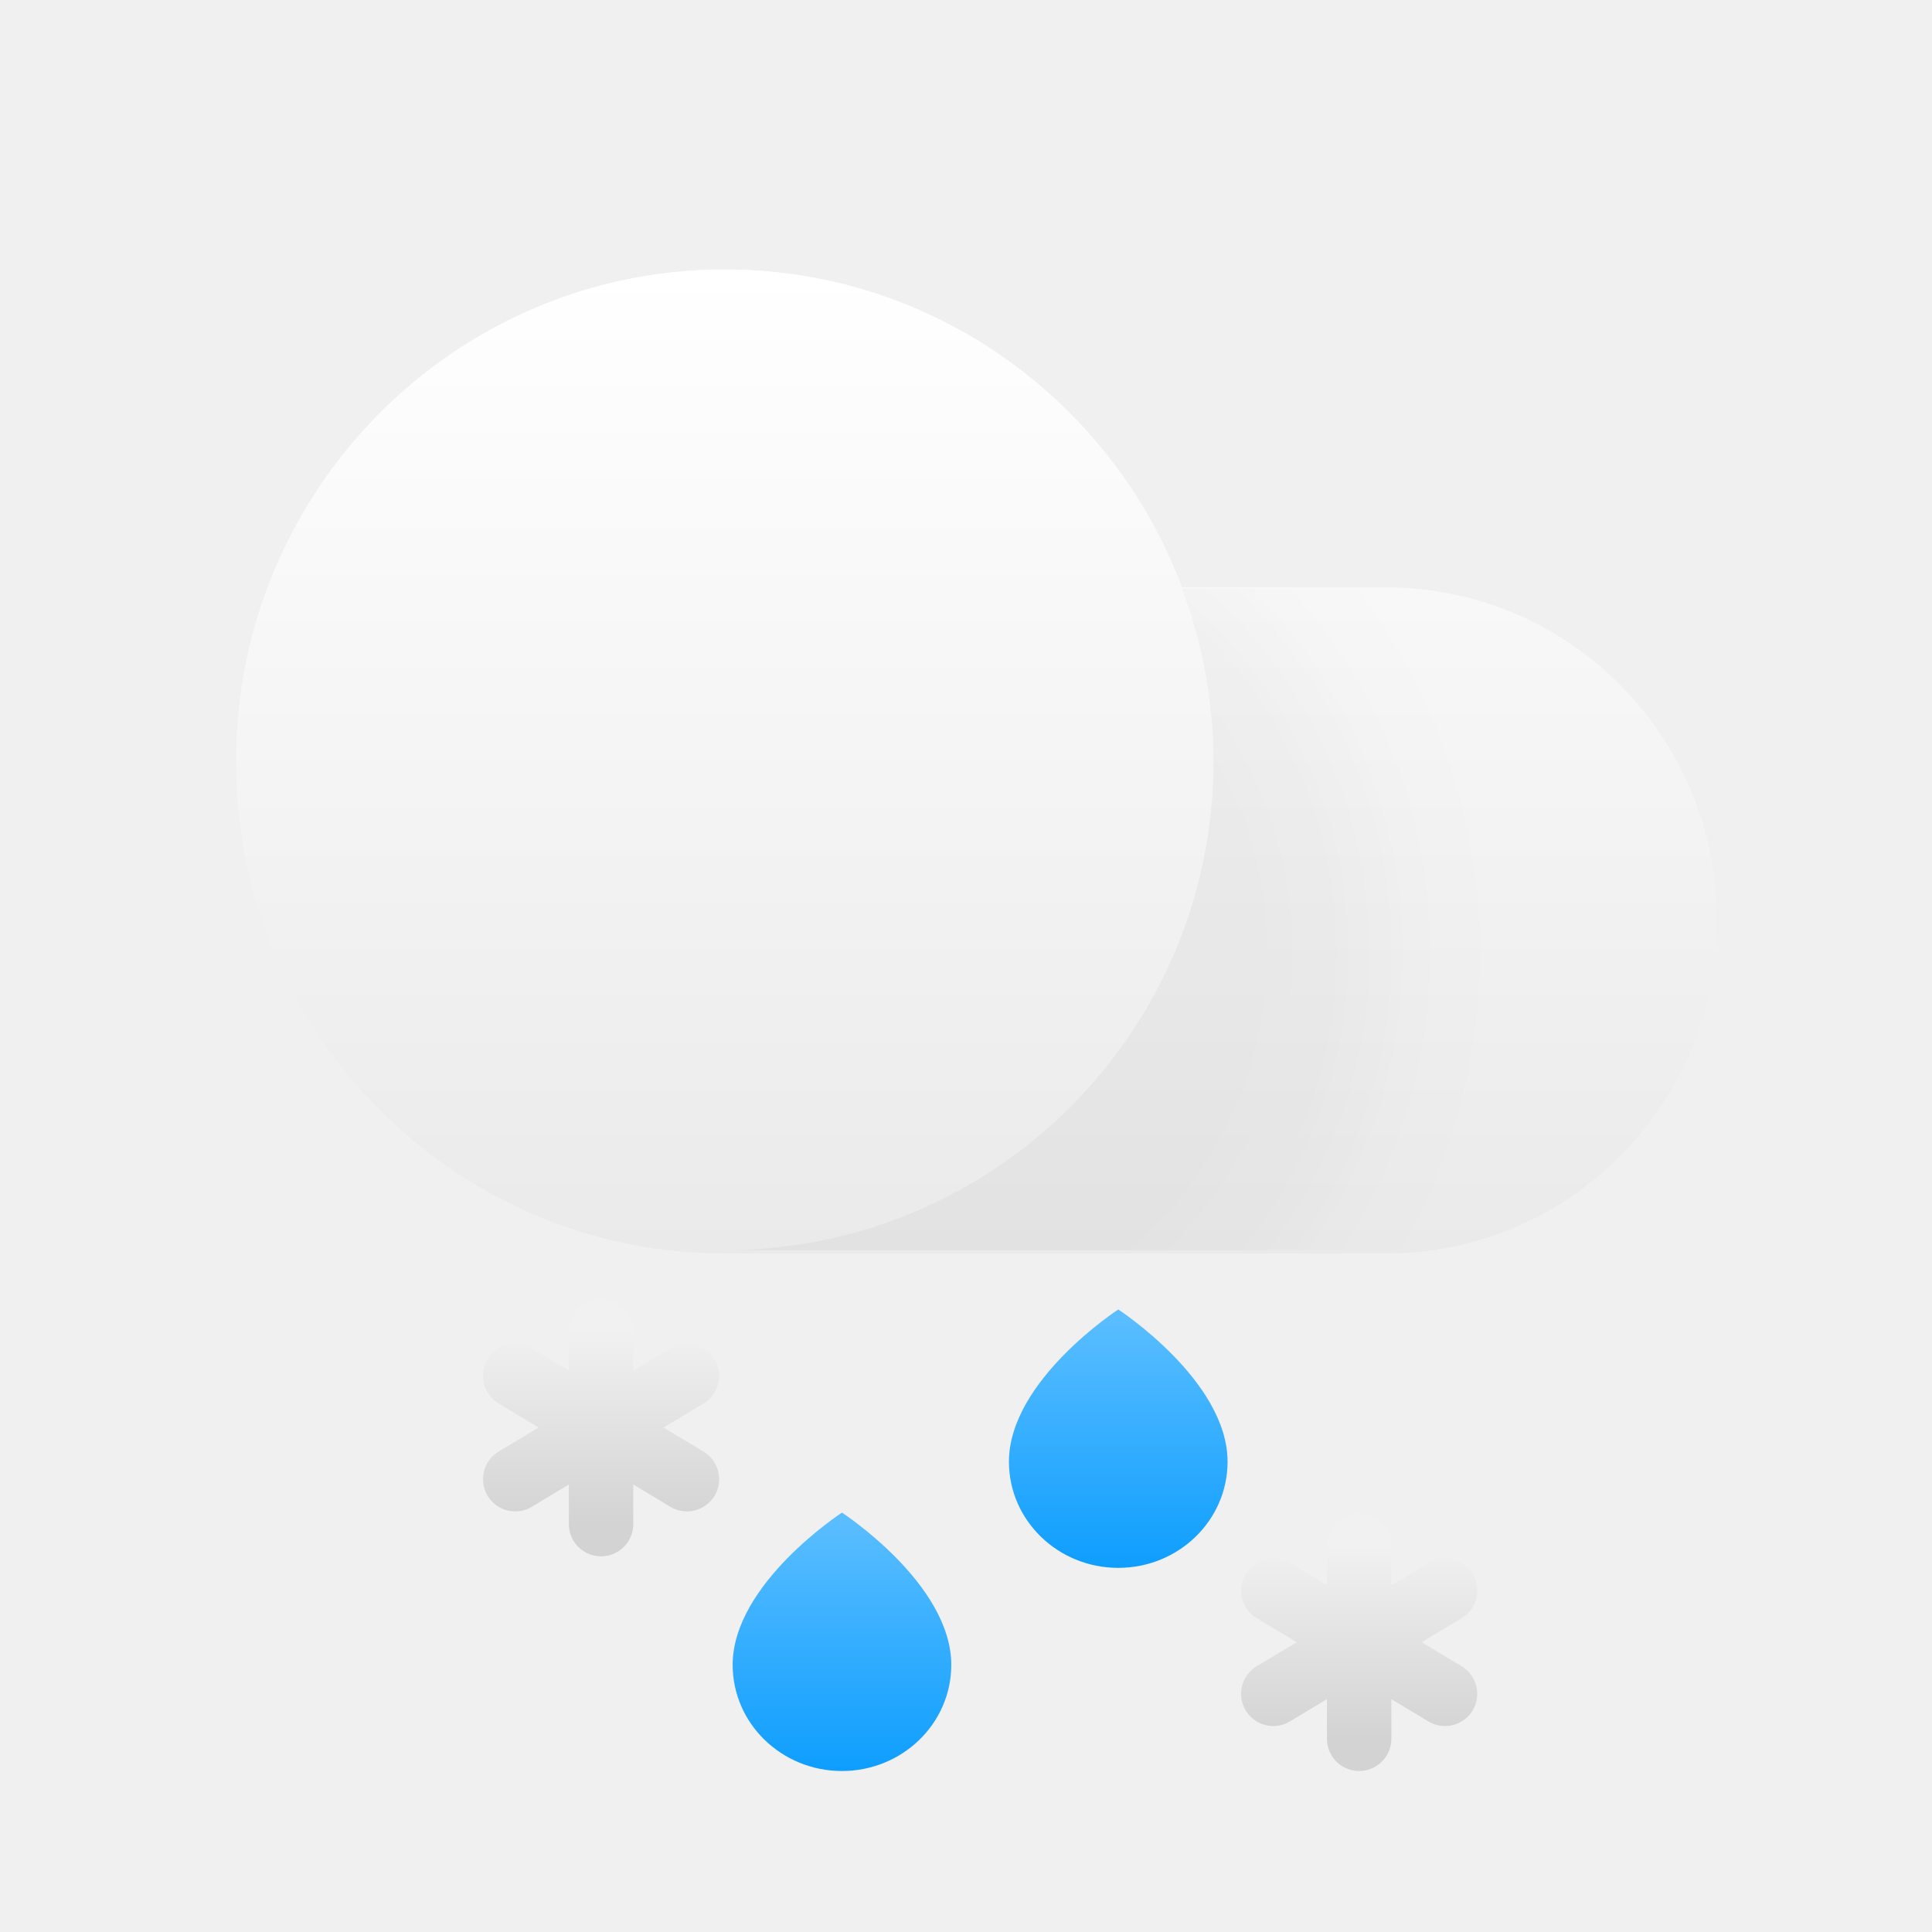
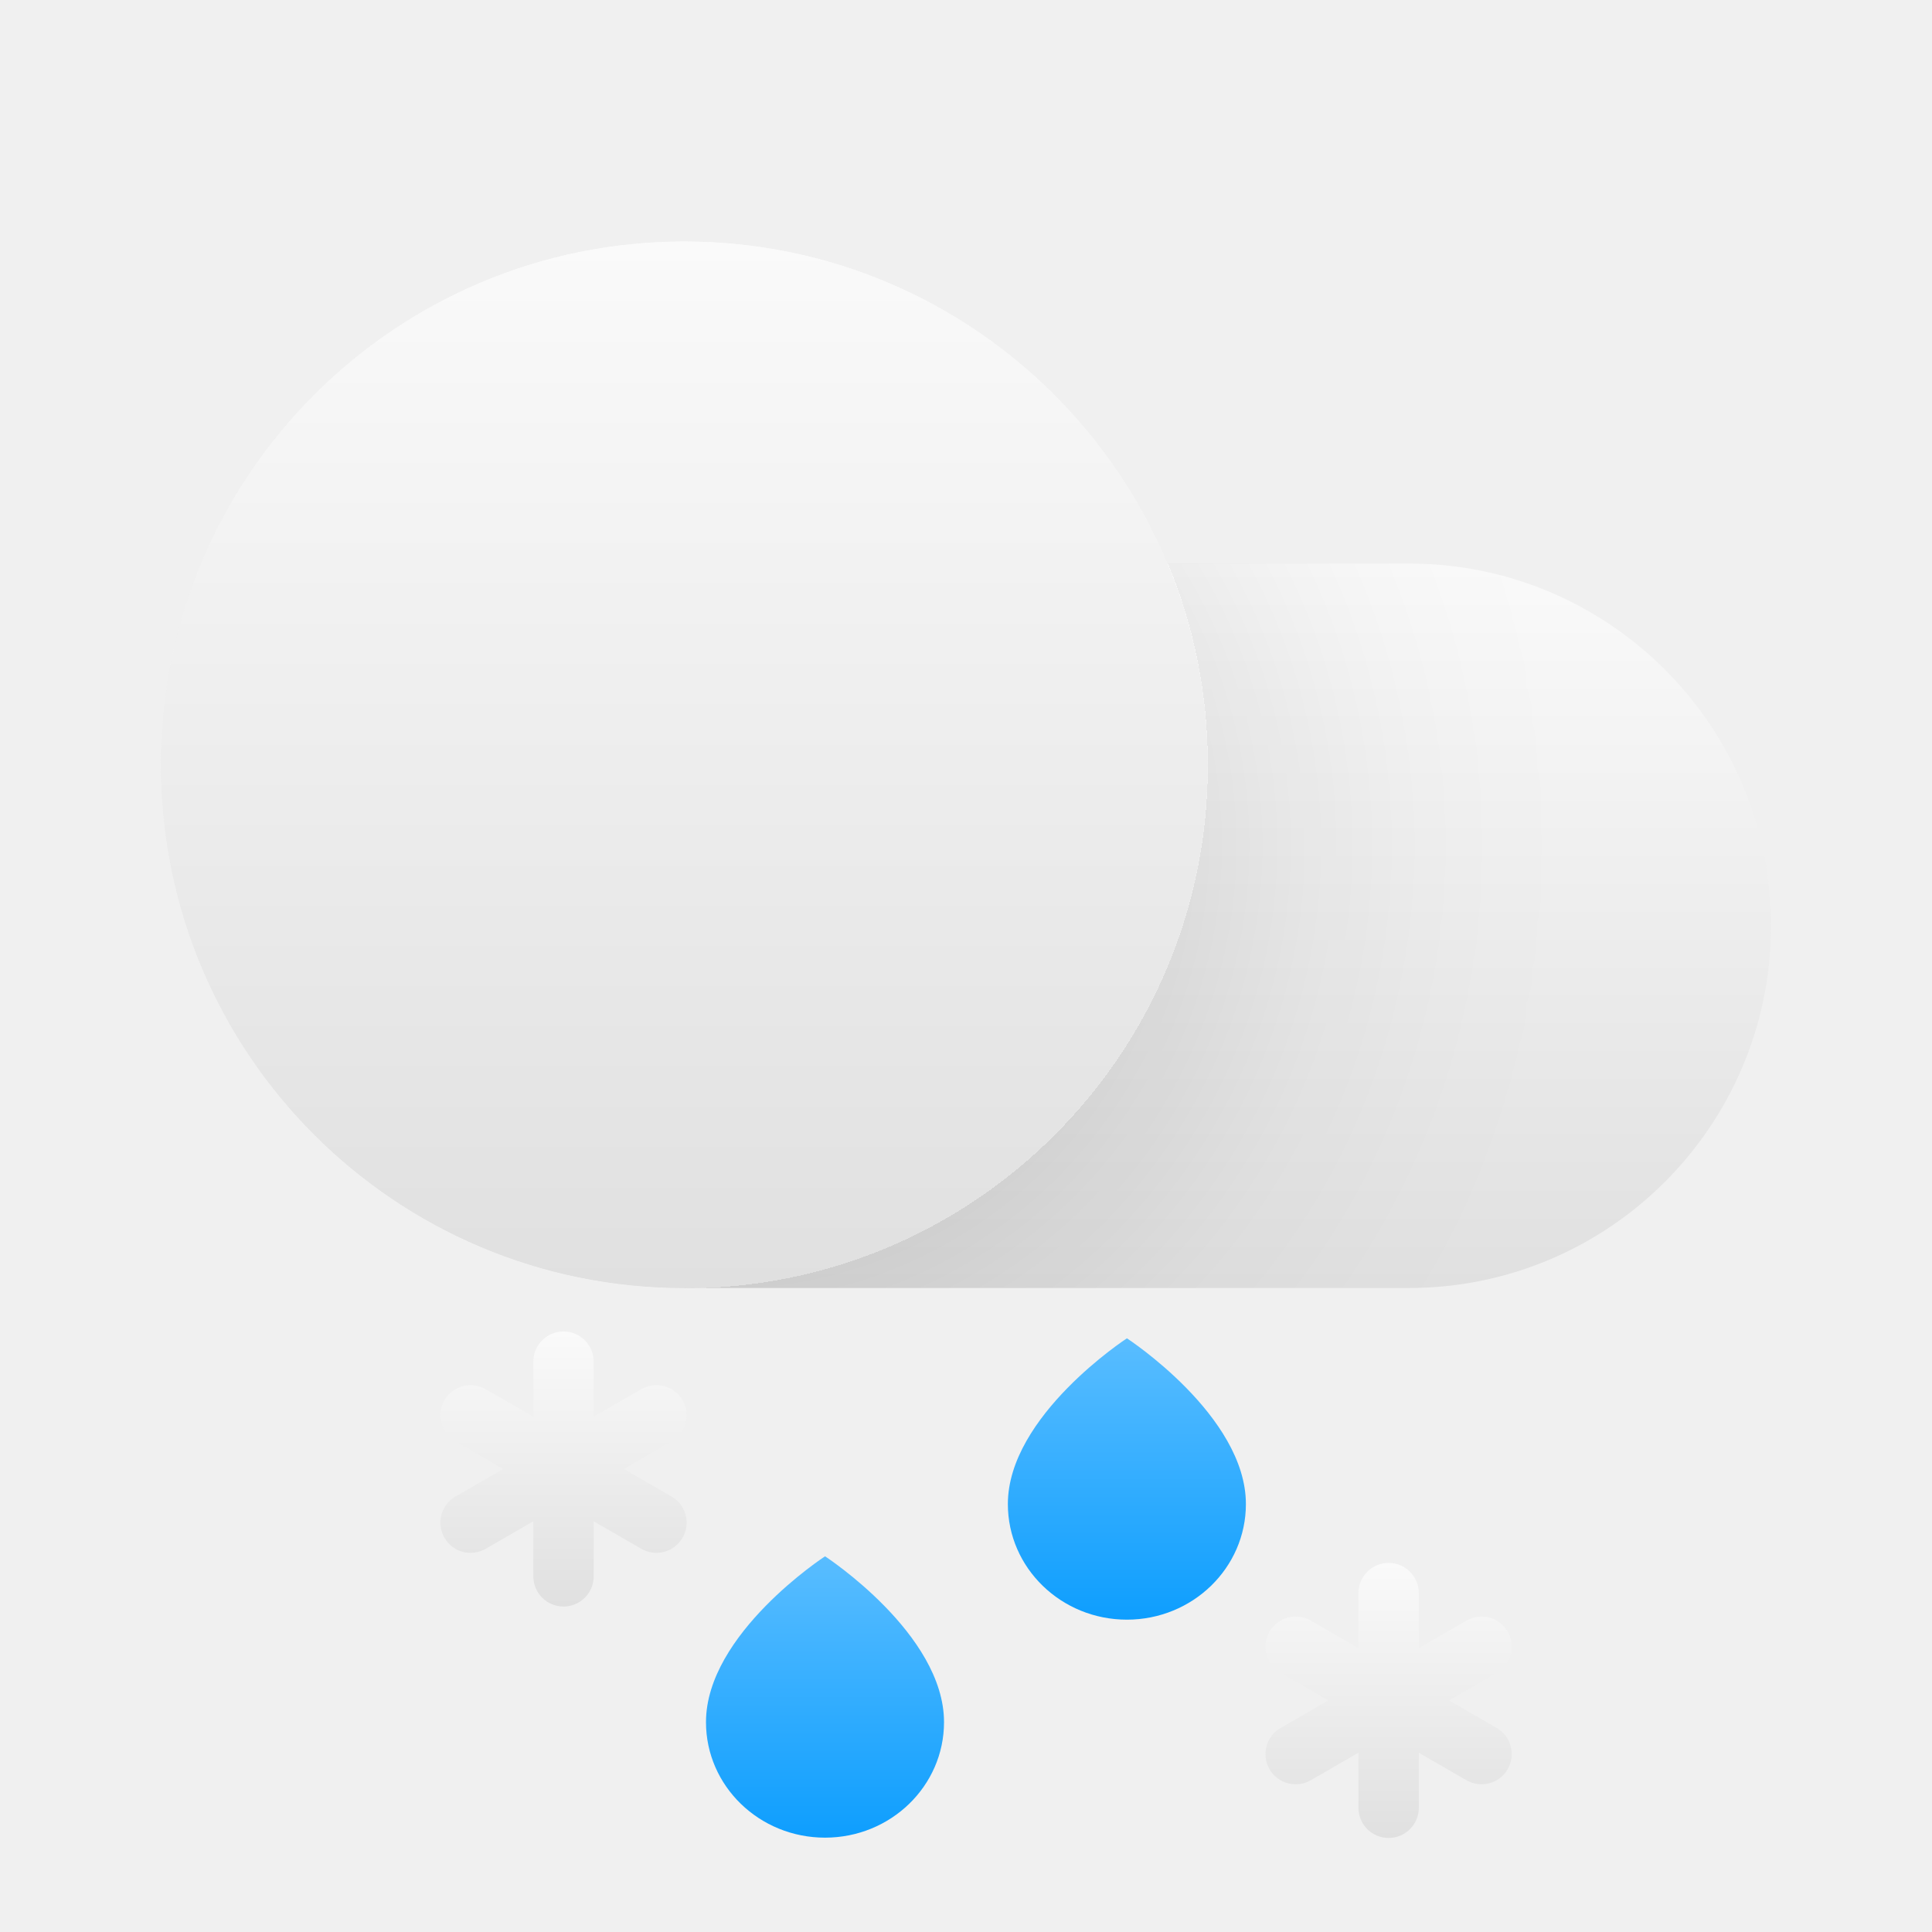
- <svg xmlns="http://www.w3.org/2000/svg" width="180" height="180" viewBox="0 0 180 180" fill="none">
-   <path d="M22 70.944C22 96.257 42.383 116.778 67.528 116.778H129.151C146.168 116.778 159.963 102.89 159.963 85.759C159.963 68.628 146.168 54.741 129.151 54.741H110.129C103.626 37.425 87.005 25.111 67.528 25.111C42.383 25.111 22 45.631 22 70.944Z" fill="url(#paint0_linear_103:153)" />
-   <path d="M22 70.944C22 96.257 42.383 116.778 67.528 116.778H129.151C146.168 116.778 159.963 102.89 159.963 85.759C159.963 68.628 146.168 54.741 129.151 54.741H110.129C103.626 37.425 87.005 25.111 67.528 25.111C42.383 25.111 22 45.631 22 70.944Z" fill="url(#paint1_linear_103:153)" />
-   <mask id="mask0_103:153" style="mask-type:alpha" maskUnits="userSpaceOnUse" x="67" y="54" width="93" height="63">
-     <path d="M67.527 116.472C92.672 116.472 113.055 96.089 113.055 70.944C113.055 65.278 112.02 59.853 110.128 54.849H129.151C146.168 54.849 159.963 68.644 159.963 85.66C159.963 102.677 146.168 116.472 129.151 116.472H67.527Z" fill="black" />
+ <svg xmlns="http://www.w3.org/2000/svg" width="24" height="24" viewBox="0 0 24 24" fill="none">
+   <path d="M8.5 7H17.5C19.985 7 22 9.015 22 11.5C22 13.985 19.985 16 17.5 16H8.5V7Z" fill="url(#paint0_linear_395_427)" />
+   <circle cx="8.5" cy="9.5" r="6.5" fill="url(#paint1_linear_395_427)" />
+   <mask id="mask0_395_427" style="mask-type:alpha" maskUnits="userSpaceOnUse" x="2" y="3" width="20" height="13">
+     <path fill-rule="evenodd" clip-rule="evenodd" d="M14.502 7C13.522 4.651 11.204 3 8.5 3C4.91 3 2 5.91 2 9.5C2 13.09 4.91 16 8.5 16H17.5C19.985 16 22 13.985 22 11.5C22 9.015 19.985 7 17.5 7H14.502Z" fill="white" />
+     <path fill-rule="evenodd" clip-rule="evenodd" d="M14.502 7C13.522 4.651 11.204 3 8.5 3C4.91 3 2 5.91 2 9.5C2 13.09 4.91 16 8.5 16H17.5C19.985 16 22 13.985 22 11.5C22 9.015 19.985 7 17.5 7H14.502Z" fill="url(#paint2_linear_395_427)" />
  </mask>
-   <g mask="url(#mask0_103:153)">
-     <g opacity="0.3" filter="url(#filter0_dddddd_103:153)">
-       <circle cx="67.528" cy="70.944" r="45.528" fill="#C4C4C4" fill-opacity="0.01" />
+   <g mask="url(#mask0_395_427)">
+     <g filter="url(#filter0_d_395_427)">
+       <circle cx="8.5" cy="9.5" r="6.5" fill="url(#paint3_linear_395_427)" />
    </g>
  </g>
-   <path d="M88.629 155.111C88.629 160.573 84.069 165 78.444 165C72.819 165 68.259 160.573 68.259 155.111C68.259 147.549 78.444 140.926 78.444 140.926C78.444 140.926 88.629 147.549 88.629 155.111Z" fill="url(#paint2_linear_103:153)" />
-   <path d="M114.37 136.185C114.37 141.647 109.81 146.074 104.185 146.074C98.56 146.074 94 141.647 94 136.185C94 128.623 104.185 122 104.185 122C104.185 122 114.37 128.623 114.37 136.185Z" fill="url(#paint3_linear_103:153)" />
-   <path d="M56 124L56 142M64 128.189L48 137.811M64 137.811L48 128.189" stroke="url(#paint4_linear_103:153)" stroke-width="6" stroke-linecap="round" />
-   <path d="M126.629 144L126.629 162M134.629 148.189L118.629 157.811M134.629 157.811L118.629 148.189" stroke="url(#paint5_linear_103:153)" stroke-width="6" stroke-linecap="round" />
+   <path fill-rule="evenodd" clip-rule="evenodd" d="M7 16.54C7.207 16.54 7.375 16.708 7.375 16.915V17.599L7.967 17.257C8.147 17.153 8.376 17.215 8.479 17.394C8.583 17.573 8.522 17.803 8.342 17.906L7.75 18.248L8.342 18.59C8.522 18.694 8.583 18.923 8.479 19.102C8.376 19.282 8.147 19.343 7.967 19.24L7.375 18.898V19.582C7.375 19.789 7.207 19.957 7 19.957C6.793 19.957 6.625 19.789 6.625 19.582V18.898L6.033 19.24C5.853 19.343 5.624 19.282 5.521 19.102C5.417 18.923 5.478 18.694 5.658 18.59L6.25 18.248L5.658 17.906C5.478 17.803 5.417 17.573 5.521 17.394C5.624 17.215 5.853 17.153 6.033 17.257L6.625 17.599V16.915C6.625 16.708 6.793 16.54 7 16.54Z" fill="url(#paint4_linear_395_427)" />
+   <path d="M11.727 21.393C11.727 22.186 11.065 22.828 10.249 22.828C9.432 22.828 8.77 22.186 8.77 21.393C8.77 20.295 10.249 19.333 10.249 19.333C10.249 19.333 11.727 20.295 11.727 21.393Z" fill="url(#paint5_linear_395_427)" />
+   <path d="M15.477 18.684C15.477 19.477 14.815 20.12 13.999 20.12C13.182 20.12 12.52 19.477 12.52 18.684C12.52 17.587 13.999 16.625 13.999 16.625C13.999 16.625 15.477 17.587 15.477 18.684Z" fill="url(#paint6_linear_395_427)" />
+   <path fill-rule="evenodd" clip-rule="evenodd" d="M17.25 19.415C17.457 19.415 17.625 19.583 17.625 19.79V20.474L18.217 20.132C18.396 20.028 18.626 20.09 18.729 20.269C18.833 20.448 18.771 20.678 18.592 20.781L18 21.123L18.592 21.465C18.771 21.569 18.833 21.798 18.729 21.977C18.626 22.157 18.396 22.218 18.217 22.115L17.625 21.773V22.457C17.625 22.664 17.457 22.832 17.25 22.832C17.043 22.832 16.875 22.664 16.875 22.457V21.773L16.283 22.115C16.103 22.218 15.874 22.157 15.77 21.977C15.667 21.798 15.728 21.569 15.908 21.465L16.5 21.123L15.908 20.781C15.728 20.678 15.667 20.448 15.77 20.269C15.874 20.09 16.103 20.028 16.283 20.132L16.875 20.474V19.79C16.875 19.583 17.043 19.415 17.25 19.415Z" fill="url(#paint7_linear_395_427)" />
  <defs>
-     <filter id="filter0_dddddd_103:153" x="21.8" y="25.272" width="118.1" height="121.029" filterUnits="userSpaceOnUse" color-interpolation-filters="sRGB">
+     <filter id="filter0_d_395_427" x="-1.5" y="0" width="21" height="21" filterUnits="userSpaceOnUse" color-interpolation-filters="sRGB">
      <feFlood flood-opacity="0" result="BackgroundImageFix" />
      <feColorMatrix in="SourceAlpha" type="matrix" values="0 0 0 0 0 0 0 0 0 0 0 0 0 0 0 0 0 0 127 0" result="hardAlpha" />
-       <feOffset dx="0.274" dy="0.329" />
-       <feGaussianBlur stdDeviation="0.237" />
-       <feColorMatrix type="matrix" values="0 0 0 0 0 0 0 0 0 0 0 0 0 0 0 0 0 0 0.014 0" />
-       <feBlend mode="normal" in2="BackgroundImageFix" result="effect1_dropShadow_103:153" />
-       <feColorMatrix in="SourceAlpha" type="matrix" values="0 0 0 0 0 0 0 0 0 0 0 0 0 0 0 0 0 0 127 0" result="hardAlpha" />
-       <feOffset dx="1.207" dy="1.45" />
-       <feGaussianBlur stdDeviation="0.49" />
-       <feColorMatrix type="matrix" values="0 0 0 0 0 0 0 0 0 0 0 0 0 0 0 0 0 0 0.024 0" />
-       <feBlend mode="normal" in2="effect1_dropShadow_103:153" result="effect2_dropShadow_103:153" />
-       <feColorMatrix in="SourceAlpha" type="matrix" values="0 0 0 0 0 0 0 0 0 0 0 0 0 0 0 0 0 0 127 0" result="hardAlpha" />
-       <feOffset dx="2.962" dy="3.558" />
-       <feGaussianBlur stdDeviation="0.978" />
-       <feColorMatrix type="matrix" values="0 0 0 0 0 0 0 0 0 0 0 0 0 0 0 0 0 0 0.03 0" />
-       <feBlend mode="normal" in2="effect2_dropShadow_103:153" result="effect3_dropShadow_103:153" />
-       <feColorMatrix in="SourceAlpha" type="matrix" values="0 0 0 0 0 0 0 0 0 0 0 0 0 0 0 0 0 0 127 0" result="hardAlpha" />
-       <feOffset dx="5.704" dy="6.853" />
-       <feGaussianBlur stdDeviation="1.917" />
-       <feColorMatrix type="matrix" values="0 0 0 0 0 0 0 0 0 0 0 0 0 0 0 0 0 0 0.036 0" />
-       <feBlend mode="normal" in2="effect3_dropShadow_103:153" result="effect4_dropShadow_103:153" />
-       <feColorMatrix in="SourceAlpha" type="matrix" values="0 0 0 0 0 0 0 0 0 0 0 0 0 0 0 0 0 0 127 0" result="hardAlpha" />
-       <feOffset dx="9.598" dy="11.532" />
-       <feGaussianBlur stdDeviation="3.525" />
-       <feColorMatrix type="matrix" values="0 0 0 0 0 0 0 0 0 0 0 0 0 0 0 0 0 0 0.046 0" />
-       <feBlend mode="normal" in2="effect4_dropShadow_103:153" result="effect5_dropShadow_103:153" />
-       <feColorMatrix in="SourceAlpha" type="matrix" values="0 0 0 0 0 0 0 0 0 0 0 0 0 0 0 0 0 0 127 0" result="hardAlpha" />
-       <feOffset dx="14.808" dy="17.792" />
-       <feGaussianBlur stdDeviation="6.019" />
-       <feColorMatrix type="matrix" values="0 0 0 0 0 0 0 0 0 0 0 0 0 0 0 0 0 0 0.06 0" />
-       <feBlend mode="normal" in2="effect5_dropShadow_103:153" result="effect6_dropShadow_103:153" />
-       <feBlend mode="normal" in="SourceGraphic" in2="effect6_dropShadow_103:153" result="shape" />
+       <feOffset dx="0.5" dy="1" />
+       <feGaussianBlur stdDeviation="2" />
+       <feComposite in2="hardAlpha" operator="out" />
+       <feColorMatrix type="matrix" values="0 0 0 0 0 0 0 0 0 0 0 0 0 0 0 0 0 0 0.12 0" />
+       <feBlend mode="multiply" in2="BackgroundImageFix" result="effect1_dropShadow_395_427" />
+       <feBlend mode="normal" in="SourceGraphic" in2="effect1_dropShadow_395_427" result="shape" />
    </filter>
-     <linearGradient id="paint0_linear_103:153" x1="90.981" y1="25.111" x2="90.981" y2="116.778" gradientUnits="userSpaceOnUse">
+     <linearGradient id="paint0_linear_395_427" x1="15.25" y1="7" x2="15.25" y2="16" gradientUnits="userSpaceOnUse">
+       <stop stop-color="#FAFAFA" />
+       <stop offset="1" stop-color="#E0E0E0" />
+     </linearGradient>
+     <linearGradient id="paint1_linear_395_427" x1="8.5" y1="3" x2="8.5" y2="16" gradientUnits="userSpaceOnUse">
+       <stop stop-color="#FAFAFA" />
+       <stop offset="1" stop-color="#E0E0E0" />
+     </linearGradient>
+     <linearGradient id="paint2_linear_395_427" x1="12" y1="10" x2="12" y2="16" gradientUnits="userSpaceOnUse">
      <stop stop-color="white" />
-       <stop offset="1" stop-color="#EAEAEA" />
+       <stop offset="1" stop-color="white" stop-opacity="0" />
    </linearGradient>
-     <linearGradient id="paint1_linear_103:153" x1="90.981" y1="25.111" x2="90.981" y2="116.778" gradientUnits="userSpaceOnUse">
-       <stop stop-color="white" />
-       <stop offset="1" stop-color="#EAEAEA" />
+     <linearGradient id="paint3_linear_395_427" x1="8.5" y1="3" x2="8.5" y2="16" gradientUnits="userSpaceOnUse">
+       <stop stop-color="#FAFAFA" />
+       <stop offset="1" stop-color="#E0E0E0" />
    </linearGradient>
-     <linearGradient id="paint2_linear_103:153" x1="78.444" y1="141.929" x2="78.444" y2="165" gradientUnits="userSpaceOnUse">
+     <linearGradient id="paint4_linear_395_427" x1="7" y1="16.54" x2="7" y2="19.957" gradientUnits="userSpaceOnUse">
+       <stop stop-color="#FAFAFA" />
+       <stop offset="1" stop-color="#E0E0E0" />
+     </linearGradient>
+     <linearGradient id="paint5_linear_395_427" x1="10.249" y1="19.333" x2="10.249" y2="22.828" gradientUnits="userSpaceOnUse">
      <stop stop-color="#59BDFF" />
      <stop offset="1" stop-color="#0E9EFE" />
    </linearGradient>
-     <linearGradient id="paint3_linear_103:153" x1="104.185" y1="123.003" x2="104.185" y2="146.074" gradientUnits="userSpaceOnUse">
+     <linearGradient id="paint6_linear_395_427" x1="13.999" y1="16.625" x2="13.999" y2="20.12" gradientUnits="userSpaceOnUse">
      <stop stop-color="#59BDFF" />
      <stop offset="1" stop-color="#0E9EFE" />
    </linearGradient>
-     <linearGradient id="paint4_linear_103:153" x1="56" y1="124" x2="56" y2="142" gradientUnits="userSpaceOnUse">
-       <stop stop-color="#F1F1F1" />
-       <stop offset="1" stop-color="#D3D3D3" />
-     </linearGradient>
-     <linearGradient id="paint5_linear_103:153" x1="126.629" y1="144" x2="126.629" y2="162" gradientUnits="userSpaceOnUse">
-       <stop stop-color="#F1F1F1" />
-       <stop offset="1" stop-color="#D3D3D3" />
+     <linearGradient id="paint7_linear_395_427" x1="17.25" y1="19.415" x2="17.25" y2="22.832" gradientUnits="userSpaceOnUse">
+       <stop stop-color="#FAFAFA" />
+       <stop offset="1" stop-color="#E0E0E0" />
    </linearGradient>
  </defs>
</svg>
